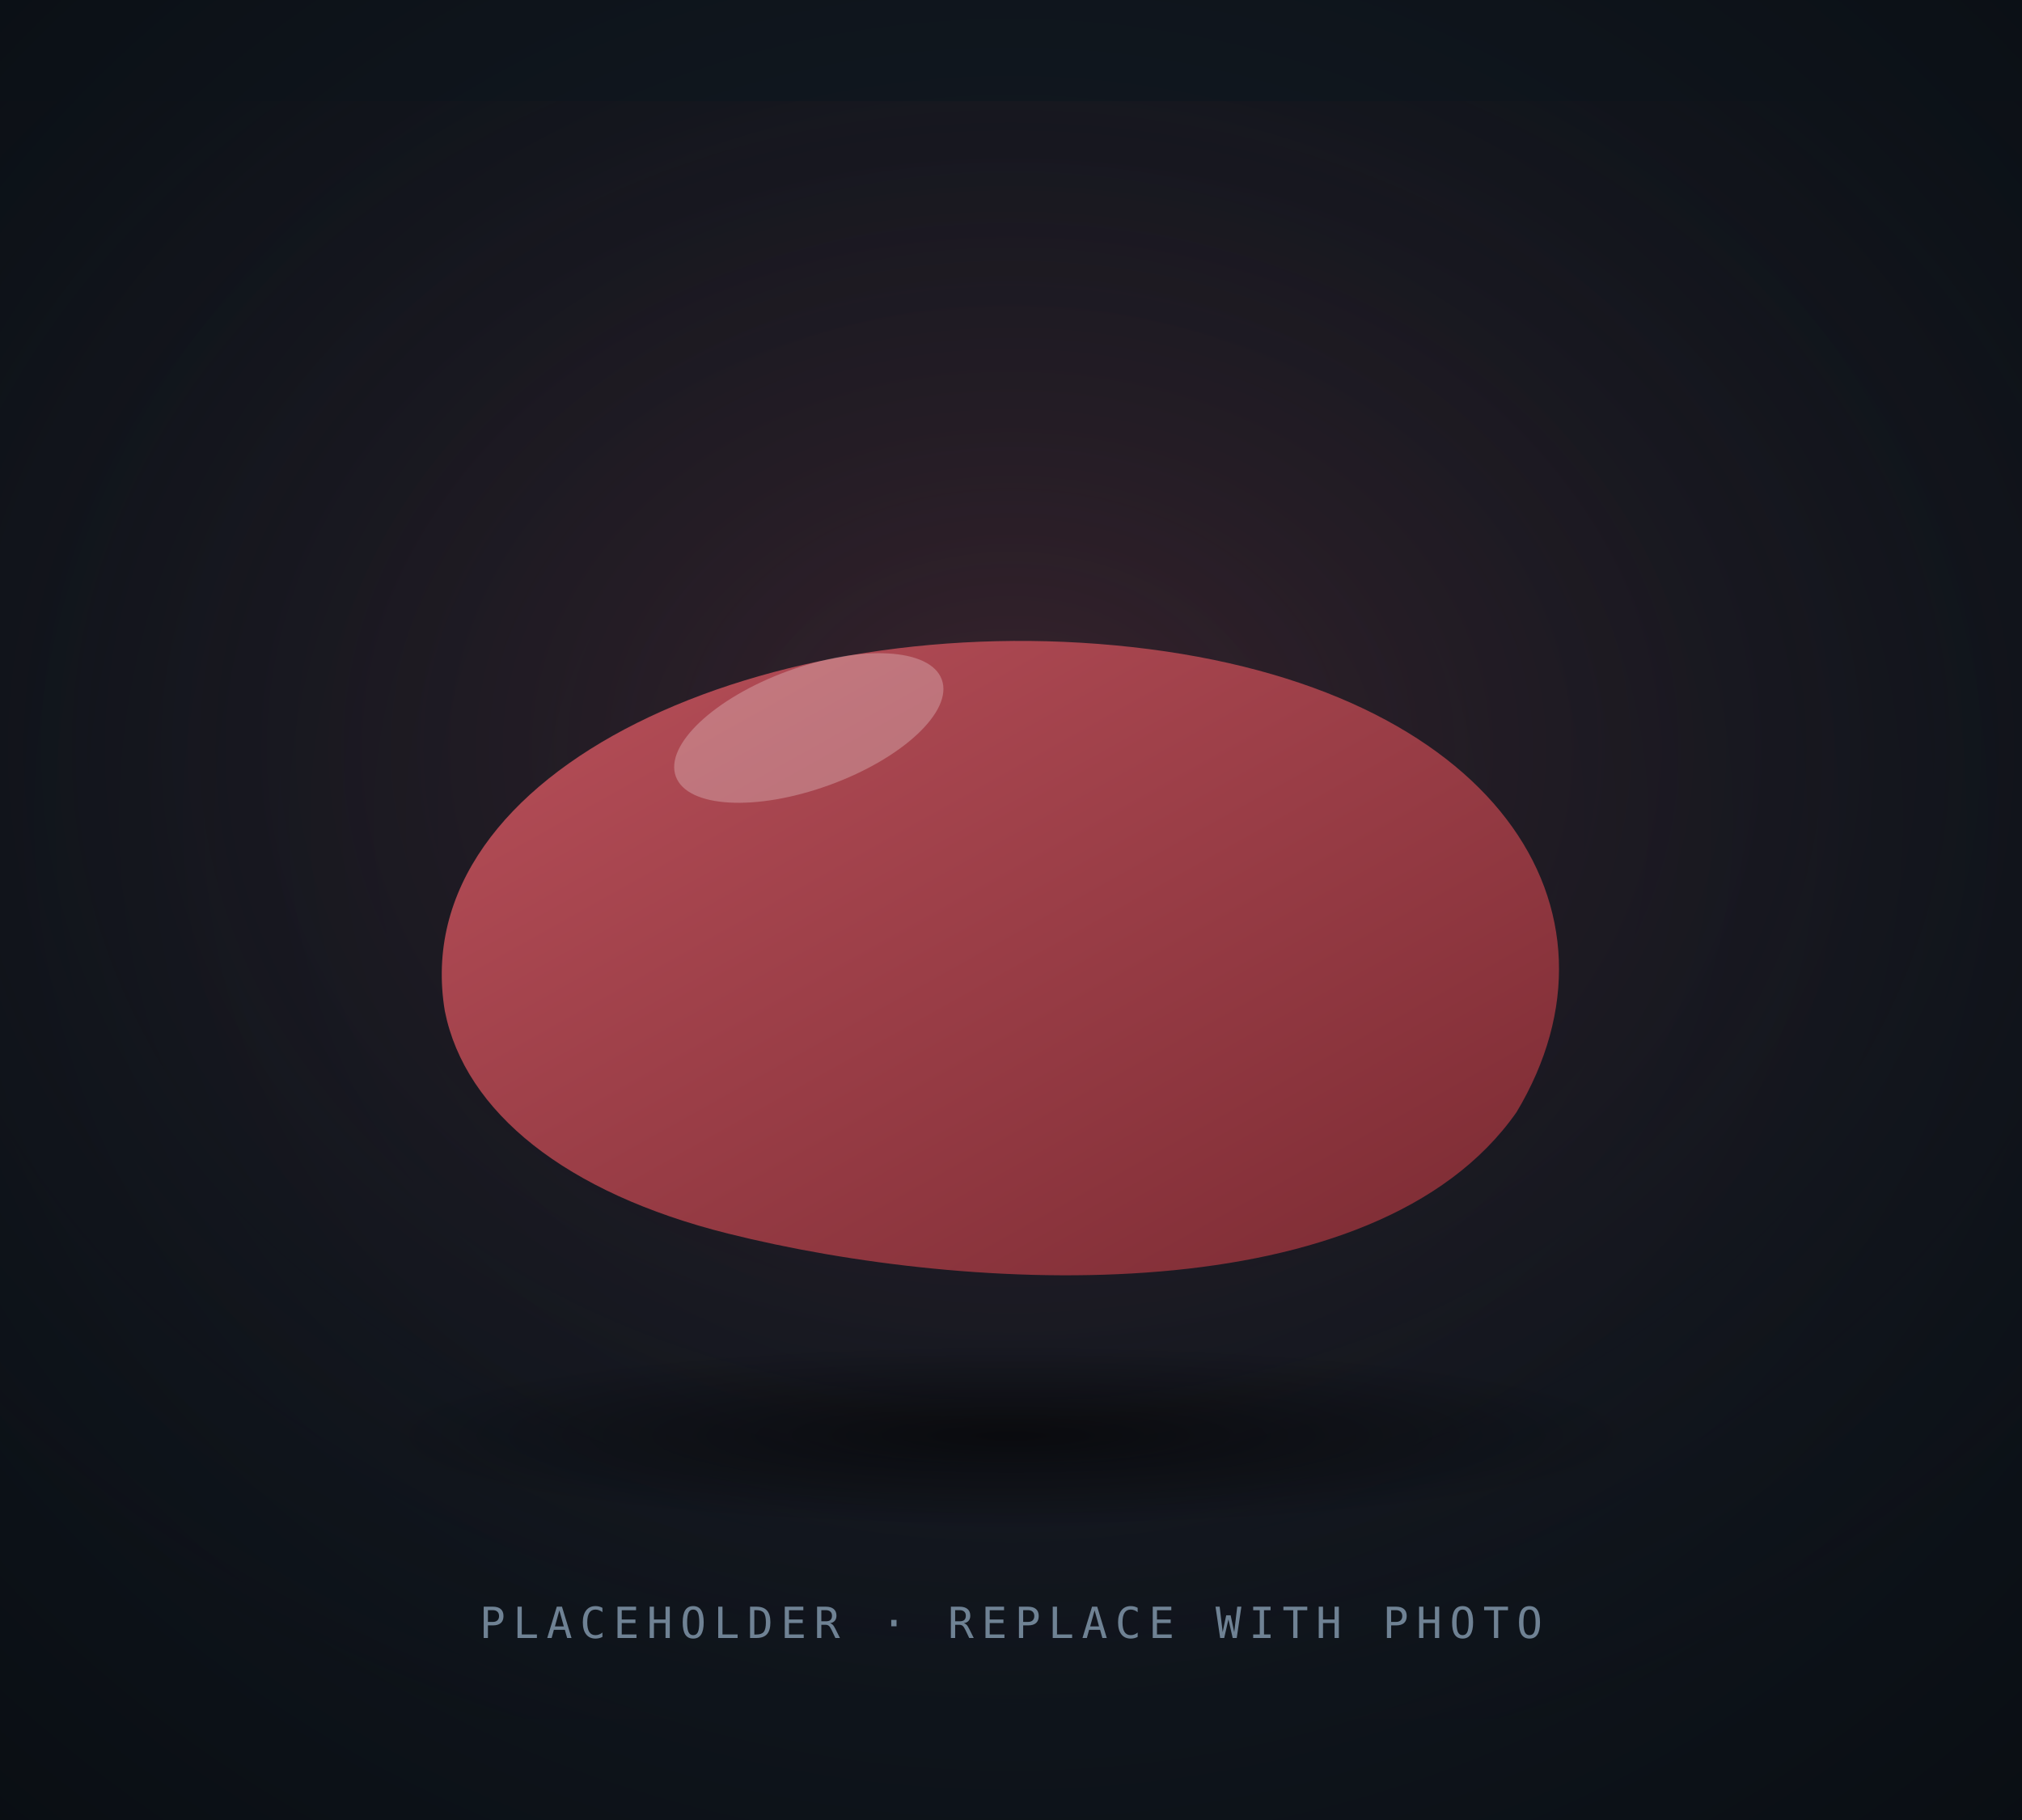
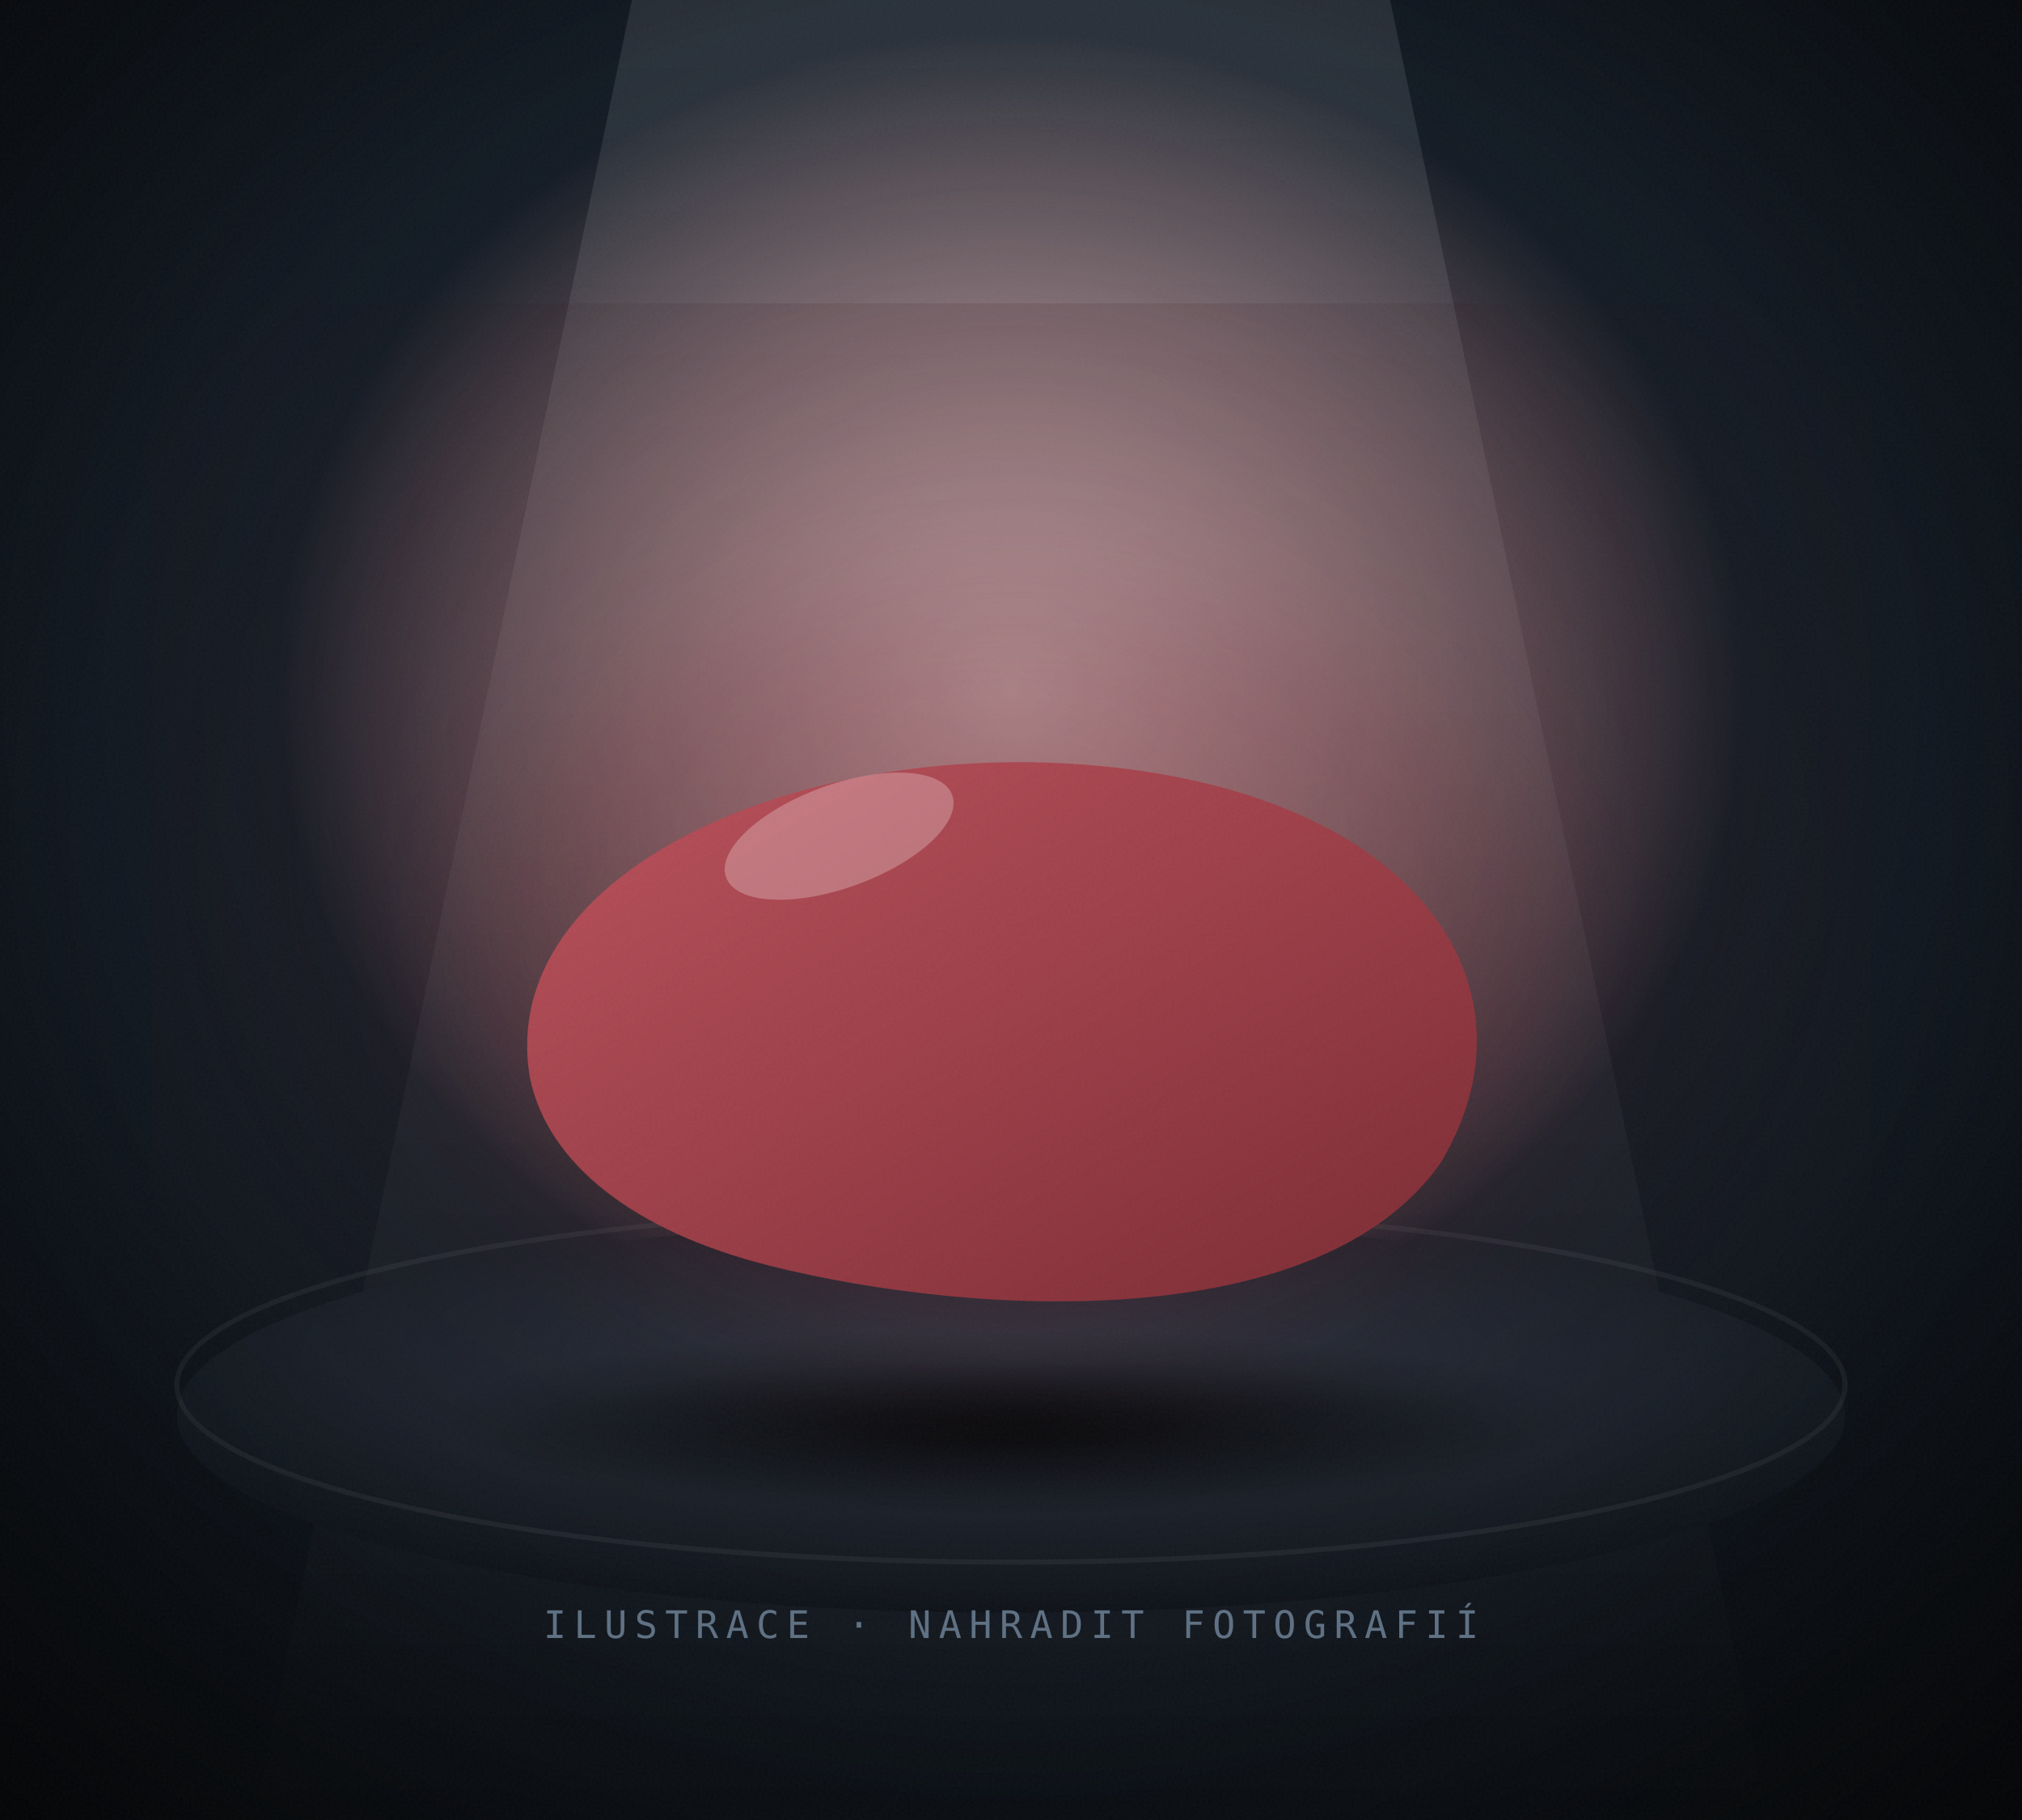
<svg xmlns="http://www.w3.org/2000/svg" viewBox="0 0 800 720" width="800" height="720">
  <defs>
-     <radialGradient id="bg-beef-liver" cx="50%" cy="45%" r="75%">
-       <stop offset="0%" stop-color="#16202b" />
-       <stop offset="100%" stop-color="#0a0e13" />
+     <radialGradient id="bg-beef-liver" cx="50%" cy="38%" r="80%">
+       <stop offset="0%" stop-color="#7a2a32" stop-opacity="0.28" />
+       <stop offset="45%" stop-color="#121a24" />
+       <stop offset="100%" stop-color="#06080b" />
    </radialGradient>
+     <linearGradient id="beam-beef-liver" x1="0" y1="0" x2="0" y2="1">
+       <stop offset="0%" stop-color="#ffffff" stop-opacity="0.10" />
+       <stop offset="100%" stop-color="#ffffff" stop-opacity="0" />
+     </linearGradient>
+     <radialGradient id="slab-beef-liver" cx="50%" cy="35%" r="65%">
+       <stop offset="0%" stop-color="#2a3644" />
+       <stop offset="70%" stop-color="#151c25" />
+       <stop offset="100%" stop-color="#0c1117" />
+     </radialGradient>
+     <radialGradient id="shadow-beef-liver" cx="50%" cy="50%" r="50%">
+       <stop offset="0%" stop-color="#000" stop-opacity="0.65" />
+       <stop offset="100%" stop-color="#000" stop-opacity="0" />
+     </radialGradient>
+     <radialGradient id="vig-beef-liver" cx="50%" cy="45%" r="75%">
+       <stop offset="60%" stop-color="#000" stop-opacity="0" />
+       <stop offset="100%" stop-color="#000" stop-opacity="0.55" />
+     </radialGradient>
+     <filter id="grain-beef-liver">
+       <feTurbulence type="fractalNoise" baseFrequency="0.9" numOctaves="2" stitchTiles="stitch" />
+       <feColorMatrix values="0 0 0 0 1  0 0 0 0 1  0 0 0 0 1  0 0 0 0.05 0" />
+     </filter>
+     <filter id="soft-beef-liver" x="-20%" y="-20%" width="140%" height="140%">
+       <feGaussianBlur stdDeviation="22" />
+     </filter>
  </defs>
  <rect width="800" height="720" fill="url(#bg-beef-liver)" />
-   <svg x="0" y="40" width="800" height="640" viewBox="0 0 200 160" class="" aria-hidden="true">
+   <path d="M250,0 L550,0 L700,720 L100,720 Z" fill="url(#beam-beef-liver)" />
+   <ellipse cx="400" cy="560" rx="330" ry="78" fill="url(#slab-beef-liver)" />
+   <ellipse cx="400" cy="548" rx="330" ry="70" fill="none" stroke="#ffffff" stroke-opacity="0.06" stroke-width="2" />
+   <ellipse cx="400" cy="560" rx="230" ry="34" fill="url(#shadow-beef-liver)" />
+   <ellipse cx="400" cy="380" rx="220" ry="150" fill="#7a2a32" opacity="0.18" filter="url(#soft-beef-liver)" />
+   <svg x="60" y="120" width="680" height="544" viewBox="0 0 200 160" class="" aria-hidden="true">
    <defs>
      <radialGradient id="gliver7a2a32bg" cx="50%" cy="40%" r="70%">
        <stop offset="0%" stop-color="#7a2a32" stop-opacity="0.35" />
        <stop offset="100%" stop-color="#0a0d12" stop-opacity="0" />
      </radialGradient>
      <linearGradient id="gliver7a2a32" x1="0" y1="0" x2="1" y2="1">
        <stop offset="0%" stop-color="#b9505a" />
        <stop offset="100%" stop-color="#7a2a32" />
      </linearGradient>
      <radialGradient id="gliver7a2a32sh" cx="50%" cy="50%" r="50%">
        <stop offset="0%" stop-color="#000" stop-opacity="0.55" />
        <stop offset="100%" stop-color="#000" stop-opacity="0" />
      </radialGradient>
    </defs>
    <rect width="200" height="160" fill="url(#gliver7a2a32bg)" />
    <ellipse cx="100" cy="132" rx="62" ry="9" fill="url(#gliver7a2a32sh)" />
    <g>
      <path d="M44,90 C40,66 76,50 112,54 C148,58 162,80 150,100 C136,120 96,118 72,112 C56,108 46,100 44,90 Z" fill="url(#gliver7a2a32)" />
      <ellipse cx="80" cy="62" rx="14" ry="6" fill="#fff" opacity="0.25" transform="rotate(-20 80 62)" />
    </g>
  </svg>
-   <text x="400" y="648" text-anchor="middle" font-family="ui-monospace, Menlo, monospace" font-size="17" letter-spacing="3" fill="#6f8294">PLACEHOLDER · REPLACE WITH PHOTO</text>
+   <rect width="800" height="720" fill="url(#vig-beef-liver)" />
+   <rect width="800" height="720" filter="url(#grain-beef-liver)" opacity="0.6" />
+   <text x="400" y="648" text-anchor="middle" font-family="ui-monospace, Menlo, monospace" font-size="15" letter-spacing="3" fill="#5f7183">ILUSTRACE · NAHRADIT FOTOGRAFIÍ</text>
</svg>
